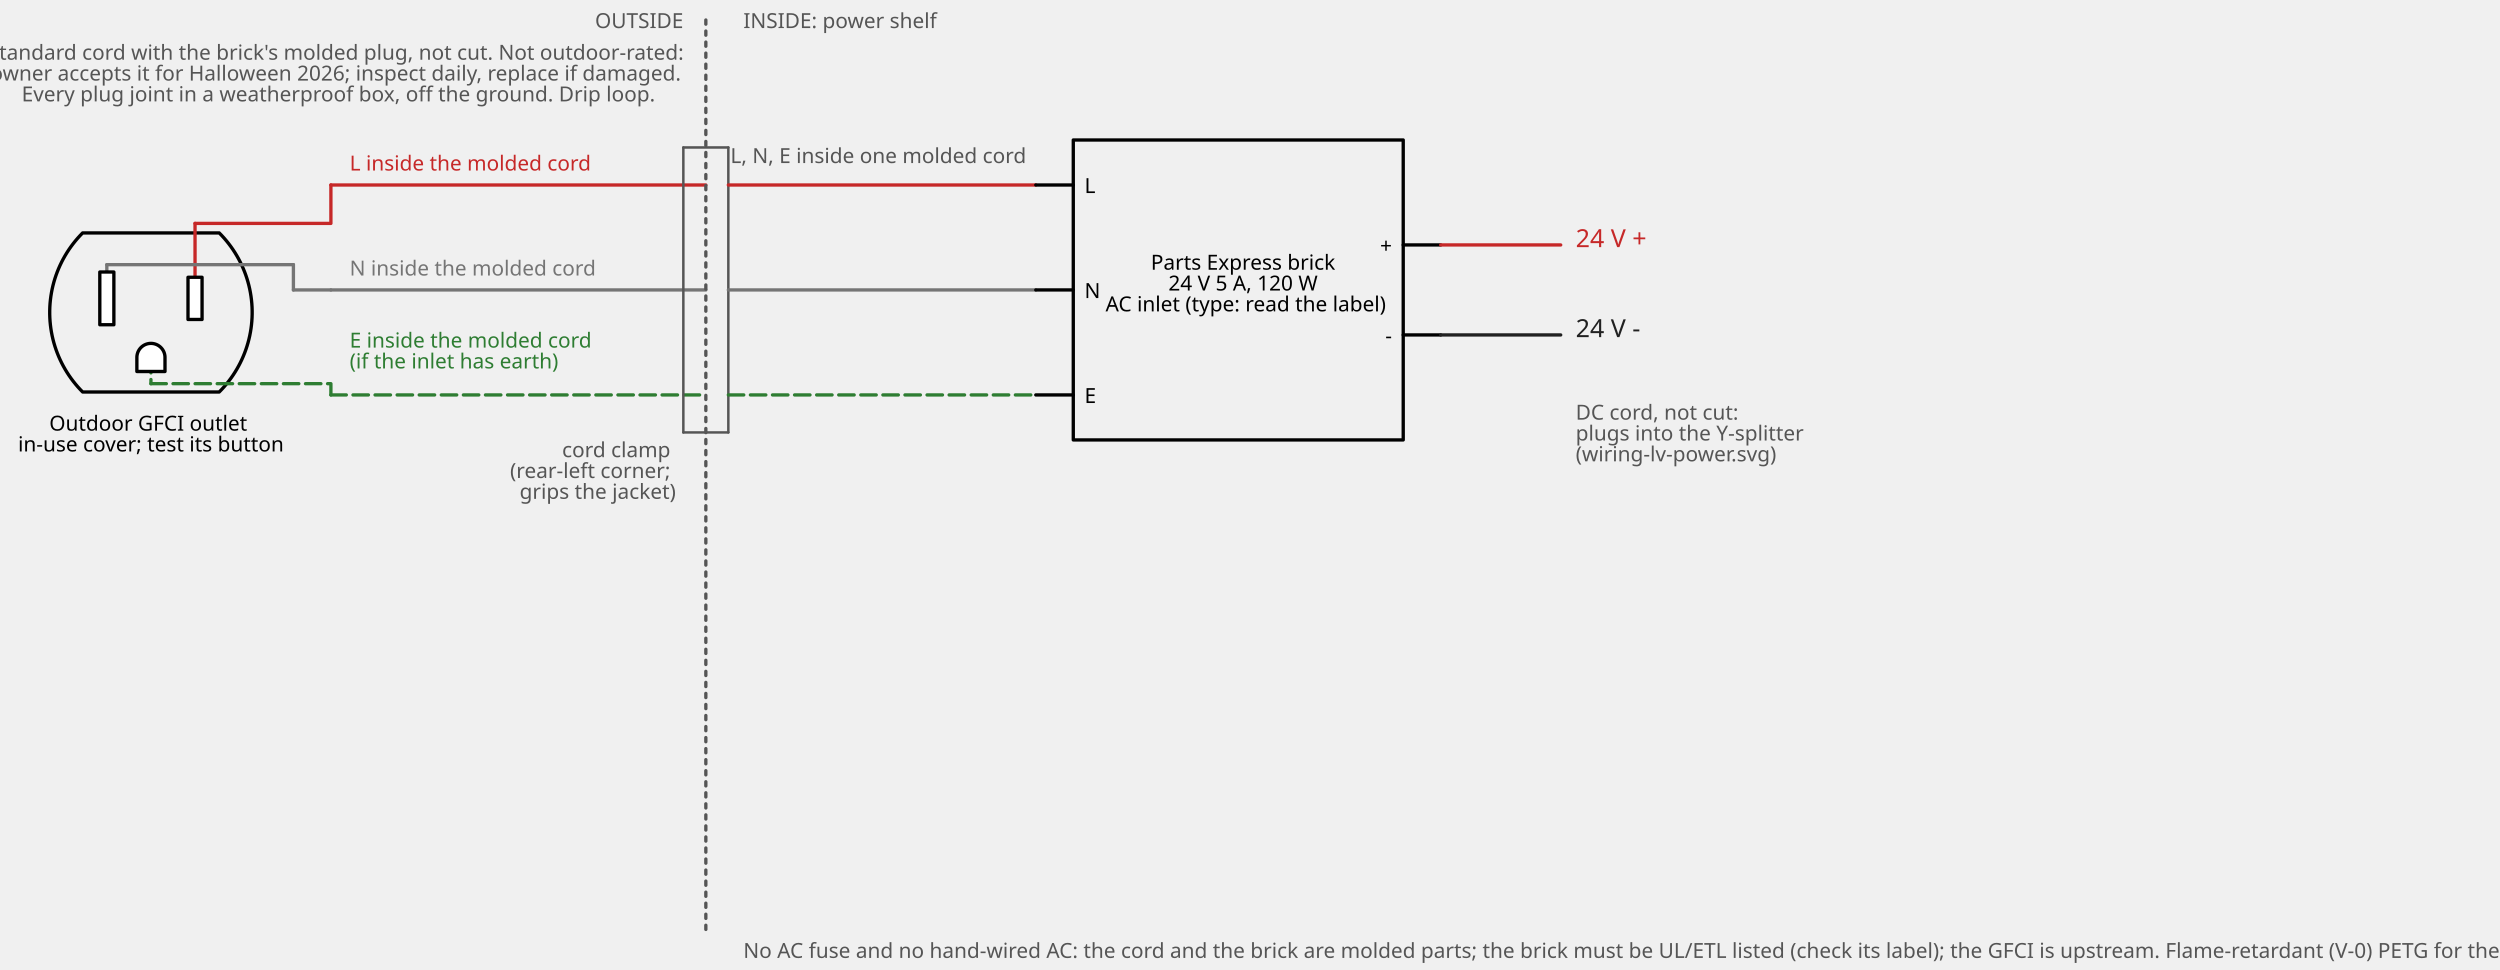
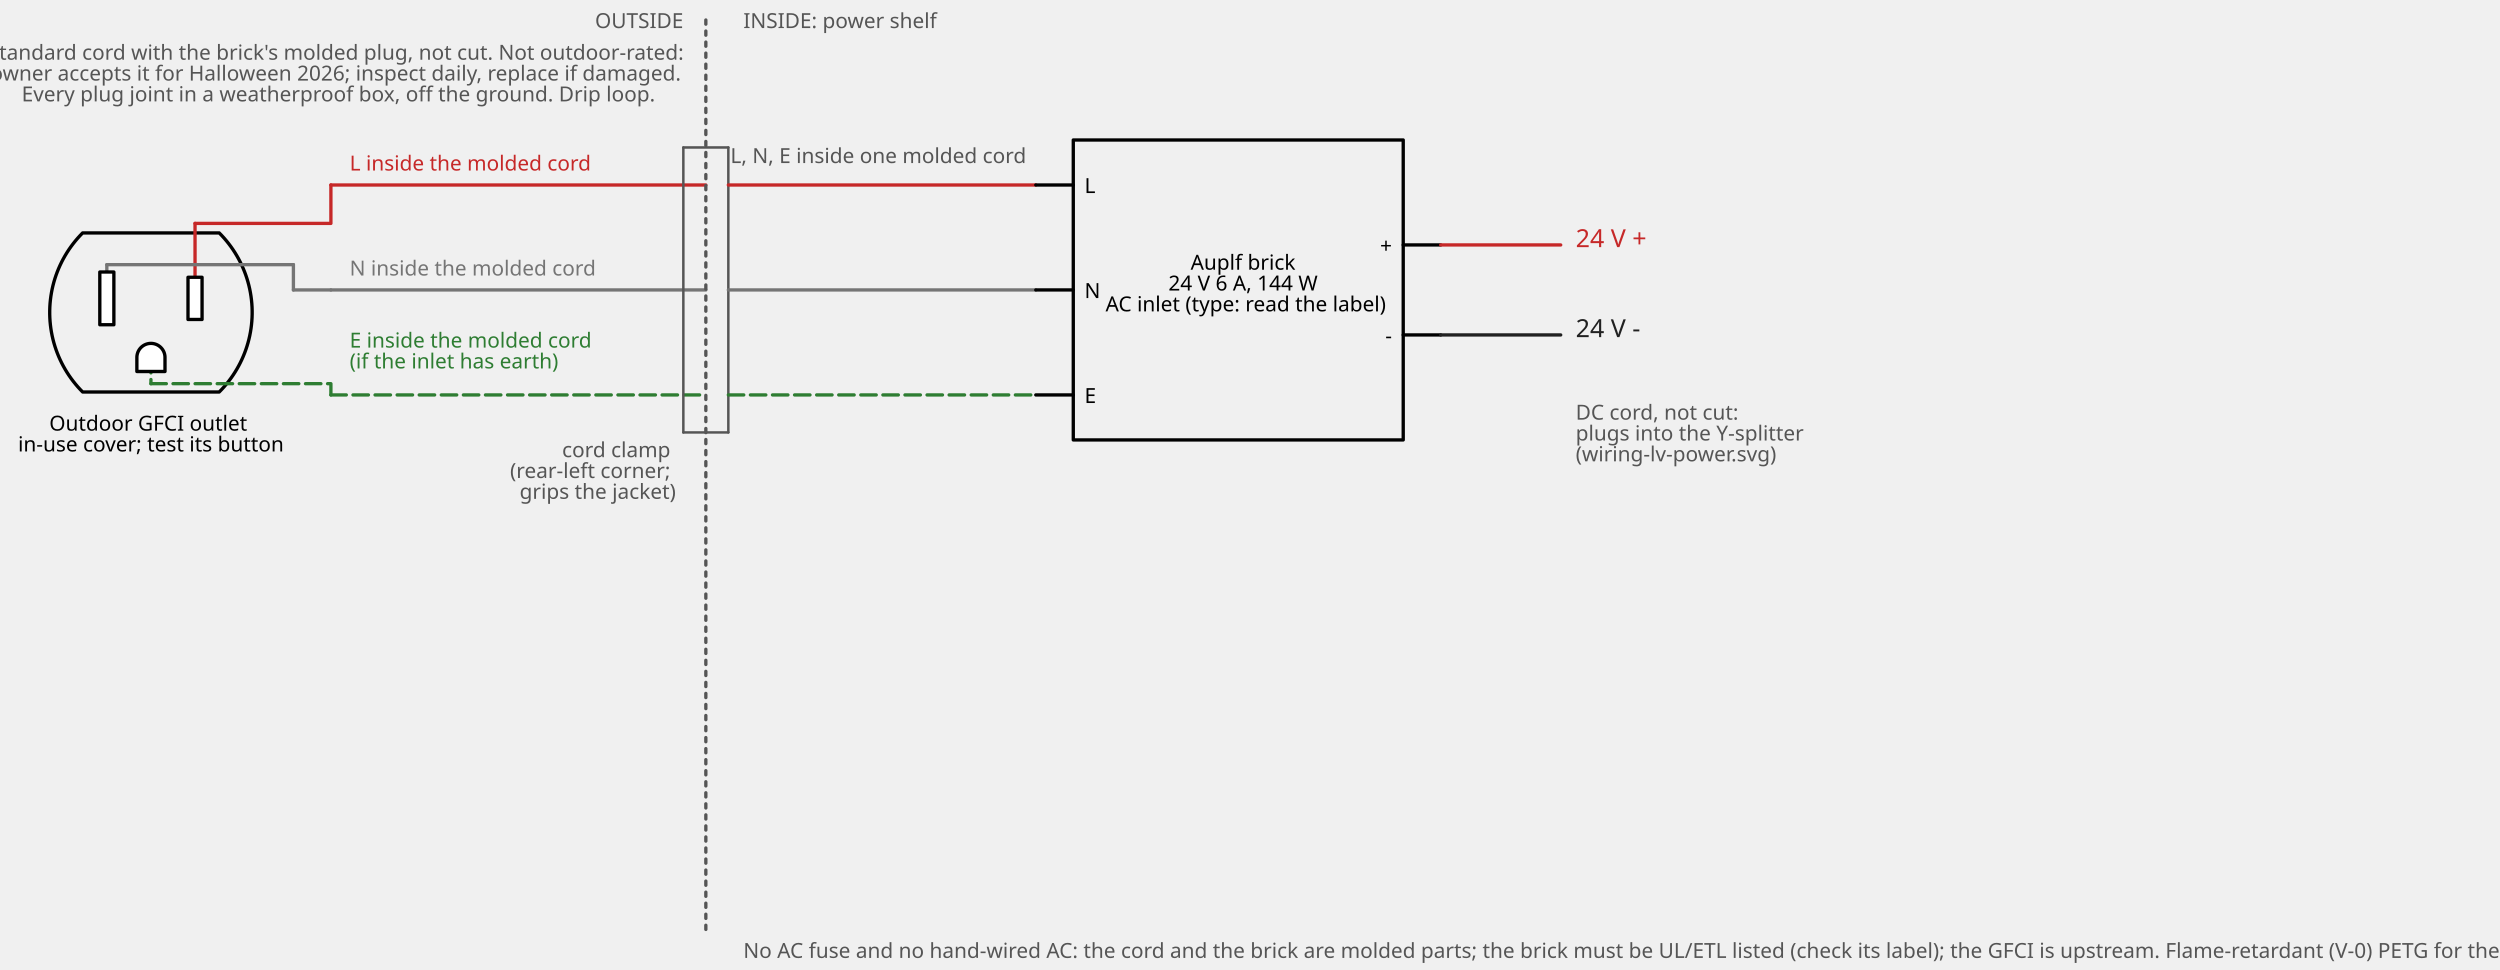
<svg xmlns="http://www.w3.org/2000/svg" xml:lang="en" height="465.6pt" width="1200.2pt" viewBox="-72.46 -139.2 1200.2 465.6">
  <polygon points="-32.784,-27.384 -33.988,-26.14 -35.152,-24.859 -36.274,-23.541 -37.353,-22.187 -38.388,-20.8 -39.379,-19.38 -40.323,-17.93 -41.22,-16.449 -42.07,-14.941 -42.871,-13.407 -43.622,-11.847 -44.322,-10.264 -44.972,-8.66 -45.57,-7.035 -46.115,-5.392 -46.608,-3.733 -47.047,-2.058 -47.432,-0.371 -47.763,1.328 -48.039,3.037 -48.26,4.754 -48.427,6.477 -48.538,8.204 -48.593,9.934 -48.593,11.666 -48.538,13.396 -48.427,15.123 -48.26,16.846 -48.039,18.563 -47.763,20.272 -47.432,21.971 -47.047,23.658 -46.608,25.333 -46.115,26.992 -45.57,28.635 -44.972,30.26 -44.322,31.864 -43.622,33.447 -42.871,35.007 -42.07,36.541 -41.22,38.049 -40.323,39.53 -39.379,40.98 -38.388,42.4 -37.353,43.787 -36.274,45.141 -35.152,46.459 -33.988,47.74 -32.784,48.984 32.784,48.984 33.988,47.74 35.152,46.459 36.274,45.141 37.353,43.787 38.388,42.4 39.379,40.98 40.323,39.53 41.22,38.049 42.07,36.541 42.871,35.007 43.622,33.447 44.322,31.864 44.972,30.26 45.57,28.635 46.115,26.992 46.608,25.333 47.047,23.658 47.432,21.971 47.763,20.272 48.039,18.563 48.26,16.846 48.427,15.123 48.538,13.396 48.593,11.666 48.593,9.934 48.538,8.204 48.427,6.477 48.26,4.754 48.039,3.037 47.763,1.328 47.432,-0.371 47.047,-2.058 46.608,-3.733 46.115,-5.392 45.57,-7.035 44.972,-8.66 44.322,-10.264 43.622,-11.847 42.871,-13.407 42.07,-14.941 41.22,-16.449 40.323,-17.93 39.379,-19.38 38.388,-20.8 37.353,-22.187 36.274,-23.541 35.152,-24.859 33.988,-26.14 32.784,-27.384 " style="stroke:black;fill:none;stroke-width:1.6;stroke-dasharray:-;stroke-linecap:round;stroke-linejoin:round;" />
  <path d="M 21.17,4.05 L 21.17,-13.95 L 21.17,-31.95" style="stroke:#c62828;fill:none;stroke-width:1.6;stroke-dasharray:-;stroke-linecap:round;stroke-linejoin:round;" />
  <path d="M 21.17,-31.95 L 86.4,-31.95 L 86.4,-50.4" style="stroke:#c62828;fill:none;stroke-width:1.6;stroke-dasharray:-;stroke-linecap:round;stroke-linejoin:round;" />
  <path d="M -21.17,4.05 L -21.17,-4.05 L -21.17,-12.15" style="stroke:#757575;fill:none;stroke-width:1.6;stroke-dasharray:-;stroke-linecap:round;stroke-linejoin:round;" />
  <path d="M -21.17,-12.15 L 23.615,-12.15 L 68.4,-12.15" style="stroke:#757575;fill:none;stroke-width:1.6;stroke-dasharray:-;stroke-linecap:round;stroke-linejoin:round;" />
  <path d="M 68.4,-12.15 L 68.4,-6.075 L 68.4,-0" style="stroke:#757575;fill:none;stroke-width:1.6;stroke-dasharray:-;stroke-linecap:round;stroke-linejoin:round;" />
  <path d="M 68.4,-0.0 L 77.4,-0 L 86.4,-0" style="stroke:#757575;fill:none;stroke-width:1.6;stroke-dasharray:-;stroke-linecap:round;stroke-linejoin:round;" />
  <path d="M 0.0,32.4 L -0,38.7 L -0,45" style="stroke:#2e7d32;fill:none;stroke-width:1.6;stroke-dasharray:7.4,3.2;stroke-linecap:round;stroke-linejoin:round;" />
  <path d="M -2.3145824503884972e-15,45.0 L 86.4,45 L 86.4,50.4" style="stroke:#2e7d32;fill:none;stroke-width:1.6;stroke-dasharray:7.4,3.2;stroke-linecap:round;stroke-linejoin:round;" />
  <path d="M 86.4,-50.4 L 176.4,-50.4 L 266.4,-50.4" style="stroke:#c62828;fill:none;stroke-width:1.6;stroke-dasharray:-;stroke-linecap:round;stroke-linejoin:round;" />
  <path d="M 86.4,-0.0 L 176.4,-0 L 266.4,-0" style="stroke:#757575;fill:none;stroke-width:1.6;stroke-dasharray:-;stroke-linecap:round;stroke-linejoin:round;" />
  <path d="M 86.4,50.4 L 176.4,50.4 L 266.4,50.4" style="stroke:#2e7d32;fill:none;stroke-width:1.6;stroke-dasharray:7.4,3.2;stroke-linecap:round;stroke-linejoin:round;" />
  <path d="M 266.4,-129.6 L 266.4,90 L 266.4,309.6" style="stroke:#555555;fill:none;stroke-width:1.6;stroke-dasharray:2,3.3;stroke-linecap:round;stroke-linejoin:round;" />
  <path d="M 255.6,68.4 L 266.4,68.4 L 277.2,68.4" style="stroke:#555555;fill:none;stroke-width:1.2;stroke-dasharray:-;stroke-linecap:round;stroke-linejoin:round;" />
  <path d="M 277.2,68.4 L 277.2,-0 L 277.2,-68.4" style="stroke:#555555;fill:none;stroke-width:1.2;stroke-dasharray:-;stroke-linecap:round;stroke-linejoin:round;" />
  <path d="M 277.2,-68.4 L 266.4,-68.4 L 255.6,-68.4" style="stroke:#555555;fill:none;stroke-width:1.2;stroke-dasharray:-;stroke-linecap:round;stroke-linejoin:round;" />
  <path d="M 255.6,-68.4 L 255.6,-0 L 255.6,68.4" style="stroke:#555555;fill:none;stroke-width:1.2;stroke-dasharray:-;stroke-linecap:round;stroke-linejoin:round;" />
  <path d="M 277.2,-50.4 L 351,-50.4 L 424.8,-50.4" style="stroke:#c62828;fill:none;stroke-width:1.6;stroke-dasharray:-;stroke-linecap:round;stroke-linejoin:round;" />
  <path d="M 277.2,-0.0 L 351,-0 L 424.8,-0" style="stroke:#757575;fill:none;stroke-width:1.6;stroke-dasharray:-;stroke-linecap:round;stroke-linejoin:round;" />
  <path d="M 277.2,50.4 L 351,50.4 L 424.8,50.4" style="stroke:#2e7d32;fill:none;stroke-width:1.6;stroke-dasharray:7.4,3.2;stroke-linecap:round;stroke-linejoin:round;" />
  <path d="M 442.8,72.0 L 601.2,72 L 601.2,-72 L 442.8,-72 L 442.8,72" style="stroke:black;fill:none;stroke-width:1.6;stroke-dasharray:-;stroke-linecap:round;stroke-linejoin:round;" />
  <path d="M 442.8,-50.4 L 424.8,-50.4" style="stroke:black;fill:none;stroke-width:1.6;stroke-dasharray:-;stroke-linecap:round;stroke-linejoin:round;" />
  <path d="M 442.8,-0.0 L 424.8,-0" style="stroke:black;fill:none;stroke-width:1.6;stroke-dasharray:-;stroke-linecap:round;stroke-linejoin:round;" />
  <path d="M 442.8,50.4 L 424.8,50.4" style="stroke:black;fill:none;stroke-width:1.6;stroke-dasharray:-;stroke-linecap:round;stroke-linejoin:round;" />
  <path d="M 601.2,-21.6 L 619.2,-21.6" style="stroke:black;fill:none;stroke-width:1.6;stroke-dasharray:-;stroke-linecap:round;stroke-linejoin:round;" />
  <path d="M 601.2,21.6 L 619.2,21.6" style="stroke:black;fill:none;stroke-width:1.6;stroke-dasharray:-;stroke-linecap:round;stroke-linejoin:round;" />
  <path d="M 619.2,-21.6 L 648,-21.6 L 676.8,-21.6" style="stroke:#c62828;fill:none;stroke-width:1.6;stroke-dasharray:-;stroke-linecap:round;stroke-linejoin:round;" />
  <path d="M 619.2,21.6 L 648,21.6 L 676.8,21.6" style="stroke:#212121;fill:none;stroke-width:1.6;stroke-dasharray:-;stroke-linecap:round;stroke-linejoin:round;" />
  <polygon points="-24.545,-8.606 -24.545,16.706 -17.795,16.706 -17.795,-8.606 " style="stroke:black;fill:white;stroke-width:1.6;stroke-dasharray:-;stroke-linecap:round;stroke-linejoin:round;" />
  <polygon points="24.545,-6.075 24.545,14.175 17.795,14.175 17.795,-6.075 " style="stroke:black;fill:white;stroke-width:1.6;stroke-dasharray:-;stroke-linecap:round;stroke-linejoin:round;" />
  <polygon points="-6.75,32.4 -6.75,39.15 6.75,39.15 6.75,32.4 6.75,32.4 6.736,31.968 6.695,31.537 6.626,31.11 6.529,30.688 6.406,30.273 6.257,29.867 6.082,29.471 5.881,29.088 5.657,28.718 5.41,28.363 5.14,28.024 4.849,27.704 4.538,27.403 4.209,27.123 3.862,26.864 3.499,26.628 3.122,26.415 2.732,26.228 2.331,26.065 1.921,25.929 1.502,25.819 1.077,25.737 0.648,25.681 0.216,25.653 -0.216,25.653 -0.648,25.681 -1.077,25.737 -1.502,25.819 -1.921,25.929 -2.331,26.065 -2.732,26.228 -3.122,26.415 -3.499,26.628 -3.862,26.864 -4.209,27.123 -4.538,27.403 -4.849,27.704 -5.14,28.024 -5.41,28.363 -5.657,28.718 -5.881,29.088 -6.082,29.471 -6.257,29.867 -6.406,30.273 -6.529,30.688 -6.626,31.11 -6.695,31.537 -6.736,31.968 -6.75,32.4 " style="stroke:black;fill:white;stroke-width:1.6;stroke-dasharray:-;stroke-linecap:round;stroke-linejoin:round;" />
  <text x="0.0" y="49.784" dominant-baseline="hanging" fill="black" font-size="10" font-family="sans" text-anchor="middle">
    <tspan x="0.0" dy="10">Outdoor GFCI outlet</tspan>
    <tspan x="0.0" dy="10">in-use cover; test its button</tspan>
  </text>
  <text x="95.4" y="-71.2" dominant-baseline="central" fill="#c62828" font-size="10" font-family="sans" text-anchor="start">
    <tspan x="95.4" dy="10">L  inside the molded cord</tspan>
  </text>
  <text x="95.4" y="-20.8" dominant-baseline="central" fill="#757575" font-size="10" font-family="sans" text-anchor="start">
    <tspan x="95.4" dy="10">N  inside the molded cord</tspan>
  </text>
  <text x="95.4" y="13.8" dominant-baseline="central" fill="#2e7d32" font-size="10" font-family="sans" text-anchor="start">
    <tspan x="95.4" dy="10">E  inside the molded cord</tspan>
    <tspan x="95.4" dy="10">(if the inlet has earth)</tspan>
  </text>
  <text x="90" y="-124.4" dominant-baseline="central" fill="#555555" font-size="10" font-family="sans" text-anchor="middle">
    <tspan x="90" dy="10">Standard cord with the brick's molded plug, not cut. Not outdoor-rated:</tspan>
    <tspan x="90" dy="10">owner accepts it for Halloween 2026; inspect daily, replace if damaged.</tspan>
    <tspan x="90" dy="10">Every plug joint in a weatherproof box, off the ground. Drip loop.</tspan>
  </text>
  <text x="252.0" y="66.4" dominant-baseline="central" fill="#555555" font-size="10" font-family="sans" text-anchor="end">
    <tspan x="252.0" dy="10">cord clamp</tspan>
    <tspan x="252.0" dy="10">(rear-left corner;</tspan>
    <tspan x="252.0" dy="10">grips the jacket)</tspan>
  </text>
  <text x="255.6" y="-139.6" dominant-baseline="central" fill="#555555" font-size="10" font-family="sans" text-anchor="end">
    <tspan x="255.6" dy="10">OUTSIDE</tspan>
  </text>
  <text x="284.4" y="-139.6" dominant-baseline="central" fill="#555555" font-size="10" font-family="sans" text-anchor="start">
    <tspan x="284.4" dy="10">INSIDE: power shelf</tspan>
  </text>
  <text x="349.2" y="-74.8" dominant-baseline="central" fill="#555555" font-size="10" font-family="sans" text-anchor="middle">
    <tspan x="349.2" dy="10">L, N, E inside one molded cord</tspan>
  </text>
  <text x="448.2" y="-60.4" dominant-baseline="central" fill="black" font-size="10" font-family="sans" text-anchor="start">
    <tspan x="448.2" dy="10">L</tspan>
  </text>
  <text x="448.2" y="-10.0" dominant-baseline="central" fill="black" font-size="10" font-family="sans" text-anchor="start">
    <tspan x="448.2" dy="10">N</tspan>
  </text>
  <text x="448.2" y="40.4" dominant-baseline="central" fill="black" font-size="10" font-family="sans" text-anchor="start">
    <tspan x="448.2" dy="10">E</tspan>
  </text>
  <text x="595.8" y="-31.6" dominant-baseline="central" fill="black" font-size="10" font-family="sans" text-anchor="end">
    <tspan x="595.8" dy="10">+</tspan>
  </text>
  <text x="595.8" y="11.6" dominant-baseline="central" fill="black" font-size="10" font-family="sans" text-anchor="end">
    <tspan x="595.8" dy="10">-</tspan>
  </text>
  <text x="525.6" y="-23.6" dominant-baseline="central" fill="black" font-size="10" font-family="sans" text-anchor="middle">
-     <tspan x="525.6" dy="10">Parts Express brick</tspan>
-     <tspan x="525.6" dy="10">24 V 5 A, 120 W</tspan>
+     <tspan x="525.6" dy="10">Auplf brick</tspan>
+     <tspan x="525.6" dy="10">24 V 6 A, 144 W</tspan>
    <tspan x="525.6" dy="10">AC inlet (type: read the label)</tspan>
  </text>
  <text x="684" y="-37.2" dominant-baseline="central" fill="#c62828" font-size="12" font-family="sans" text-anchor="start">
    <tspan x="684" dy="12">24 V +</tspan>
  </text>
  <text x="684" y="6" dominant-baseline="central" fill="#212121" font-size="12" font-family="sans" text-anchor="start">
    <tspan x="684" dy="12">24 V -</tspan>
  </text>
  <text x="684" y="48.4" dominant-baseline="central" fill="#555555" font-size="10" font-family="sans" text-anchor="start">
    <tspan x="684" dy="10">DC cord, not cut:</tspan>
    <tspan x="684" dy="10">plugs into the Y-splitter</tspan>
    <tspan x="684" dy="10">(wiring-lv-power.svg)</tspan>
  </text>
  <text x="284.4" y="306.8" dominant-baseline="central" fill="#555555" font-size="10" font-family="sans" text-anchor="start">
    <tspan x="284.4" dy="10">No AC fuse and no hand-wired AC: the cord and the brick are molded parts; the brick must be UL/ETL listed (check its label); the GFCI is upstream. Flame-retardant (V-0) PETG for the shelf.</tspan>
  </text>
</svg>
